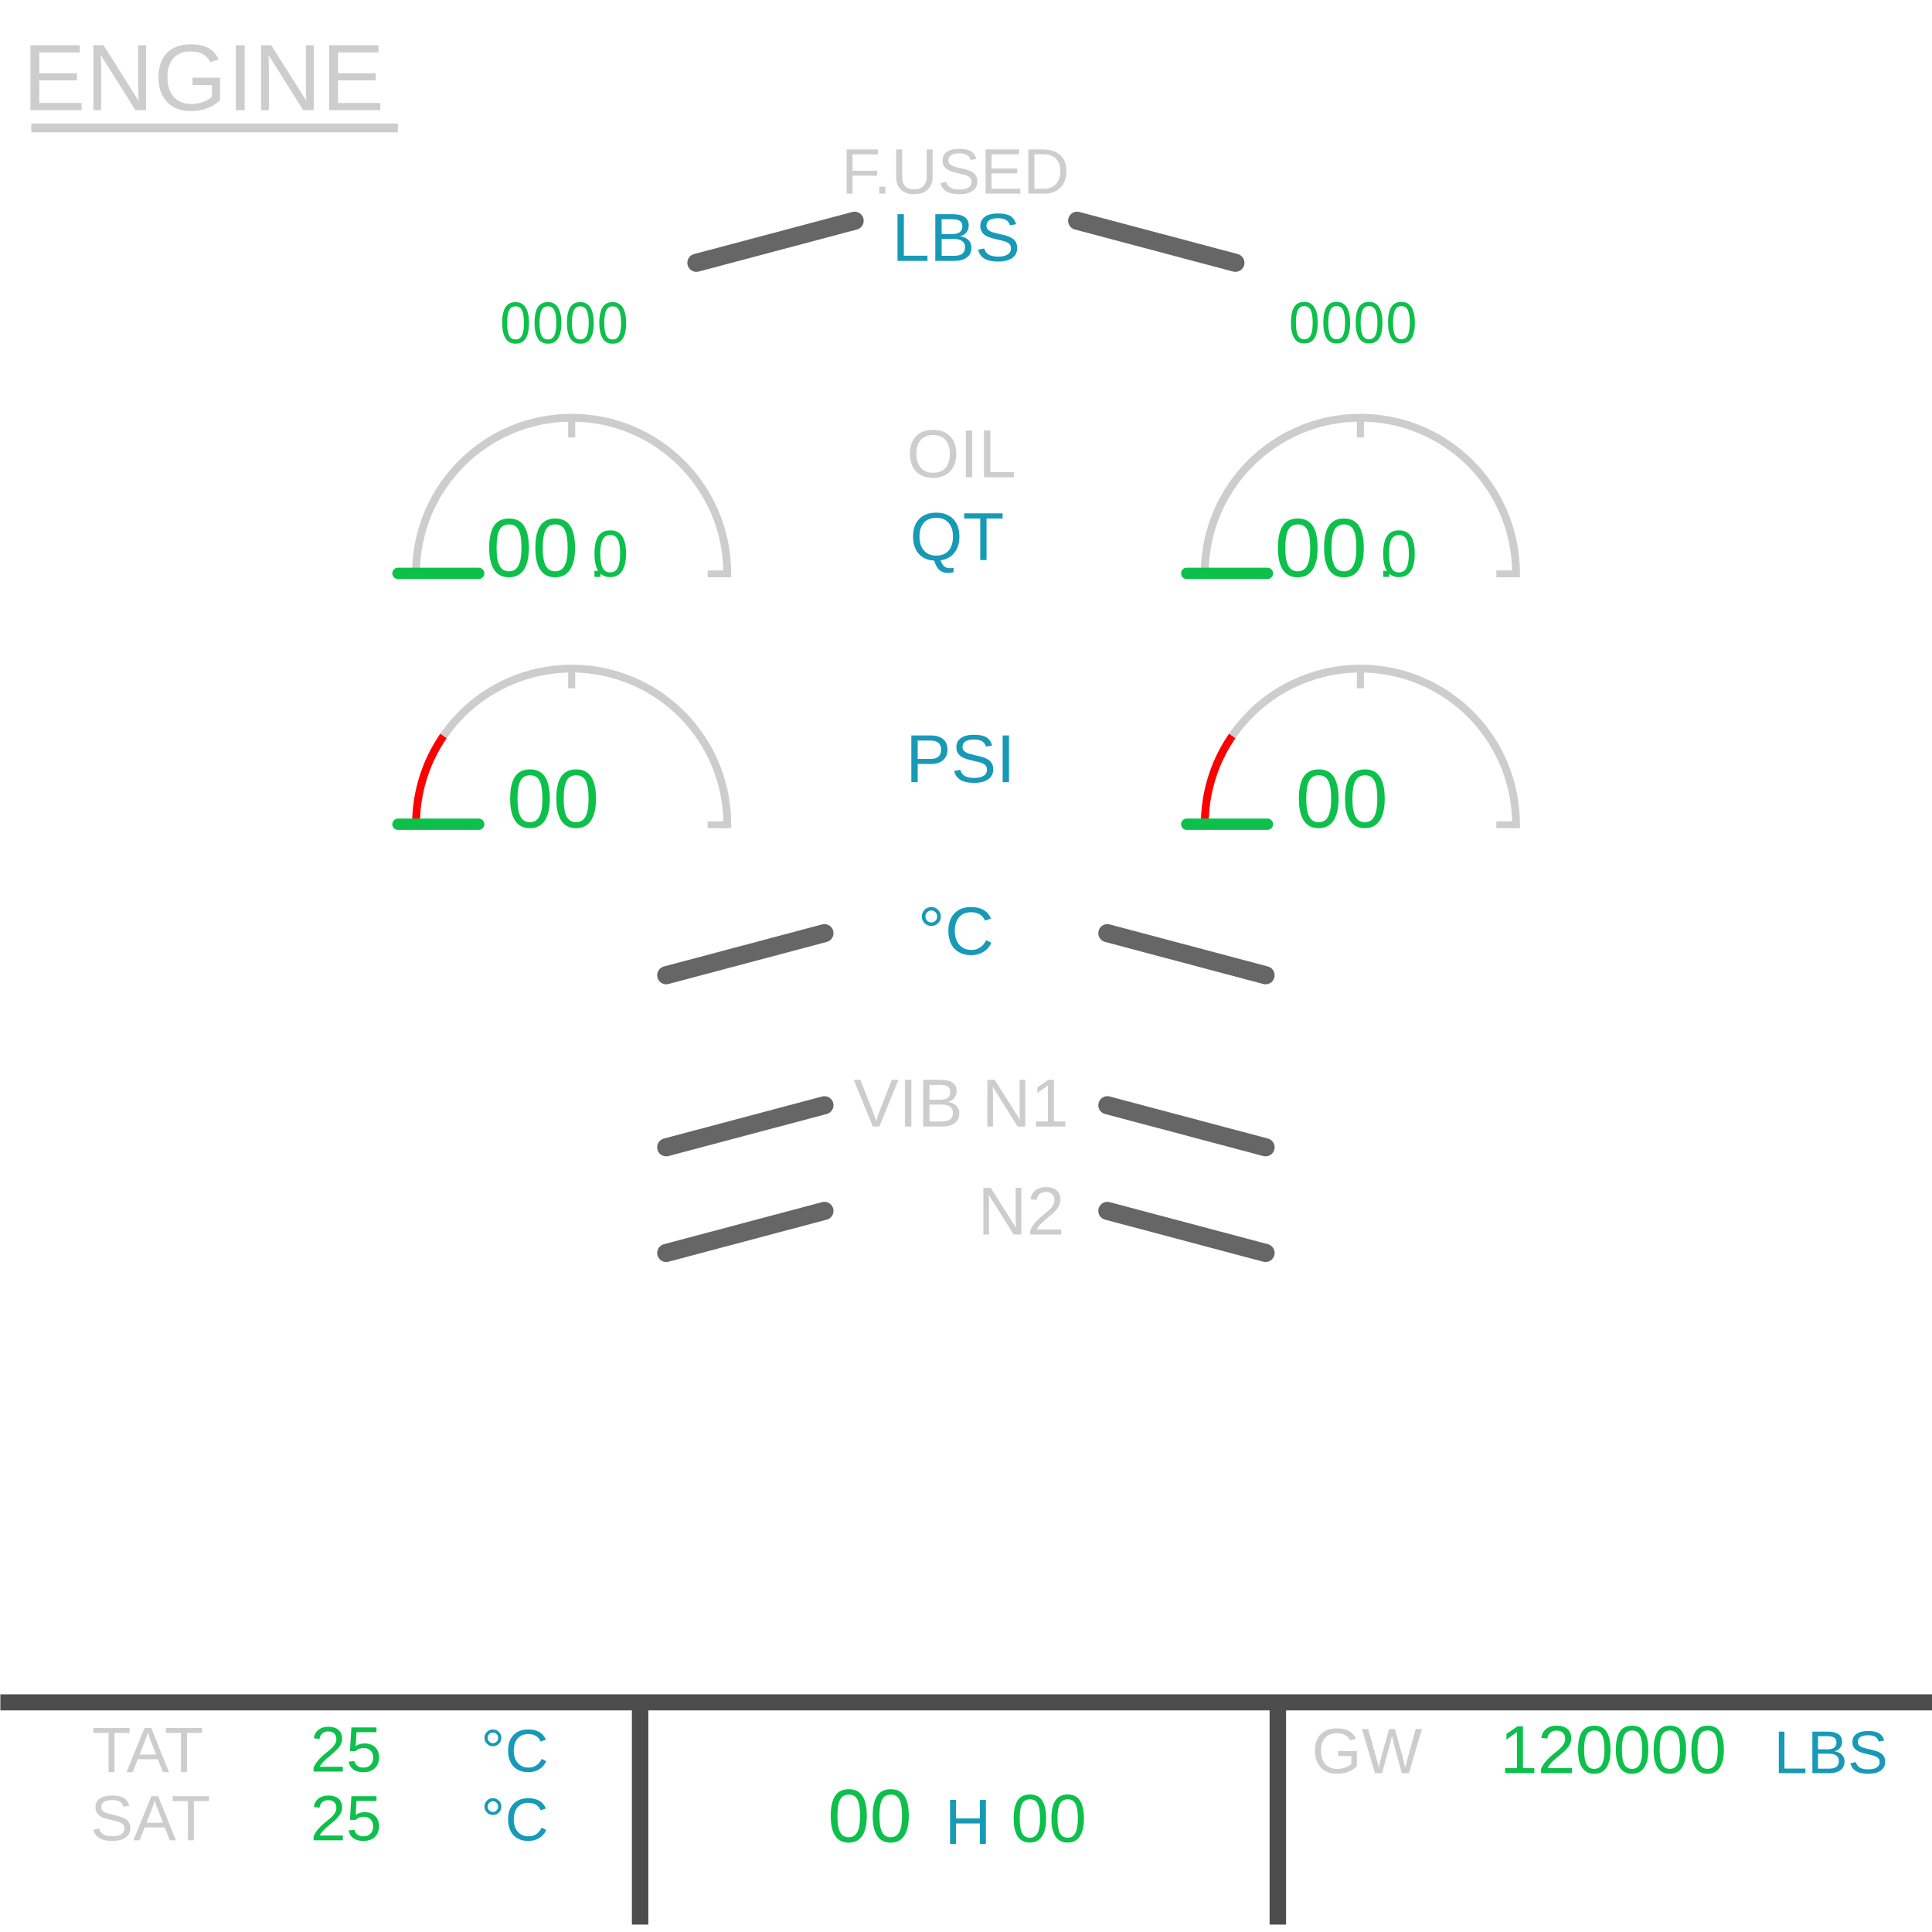
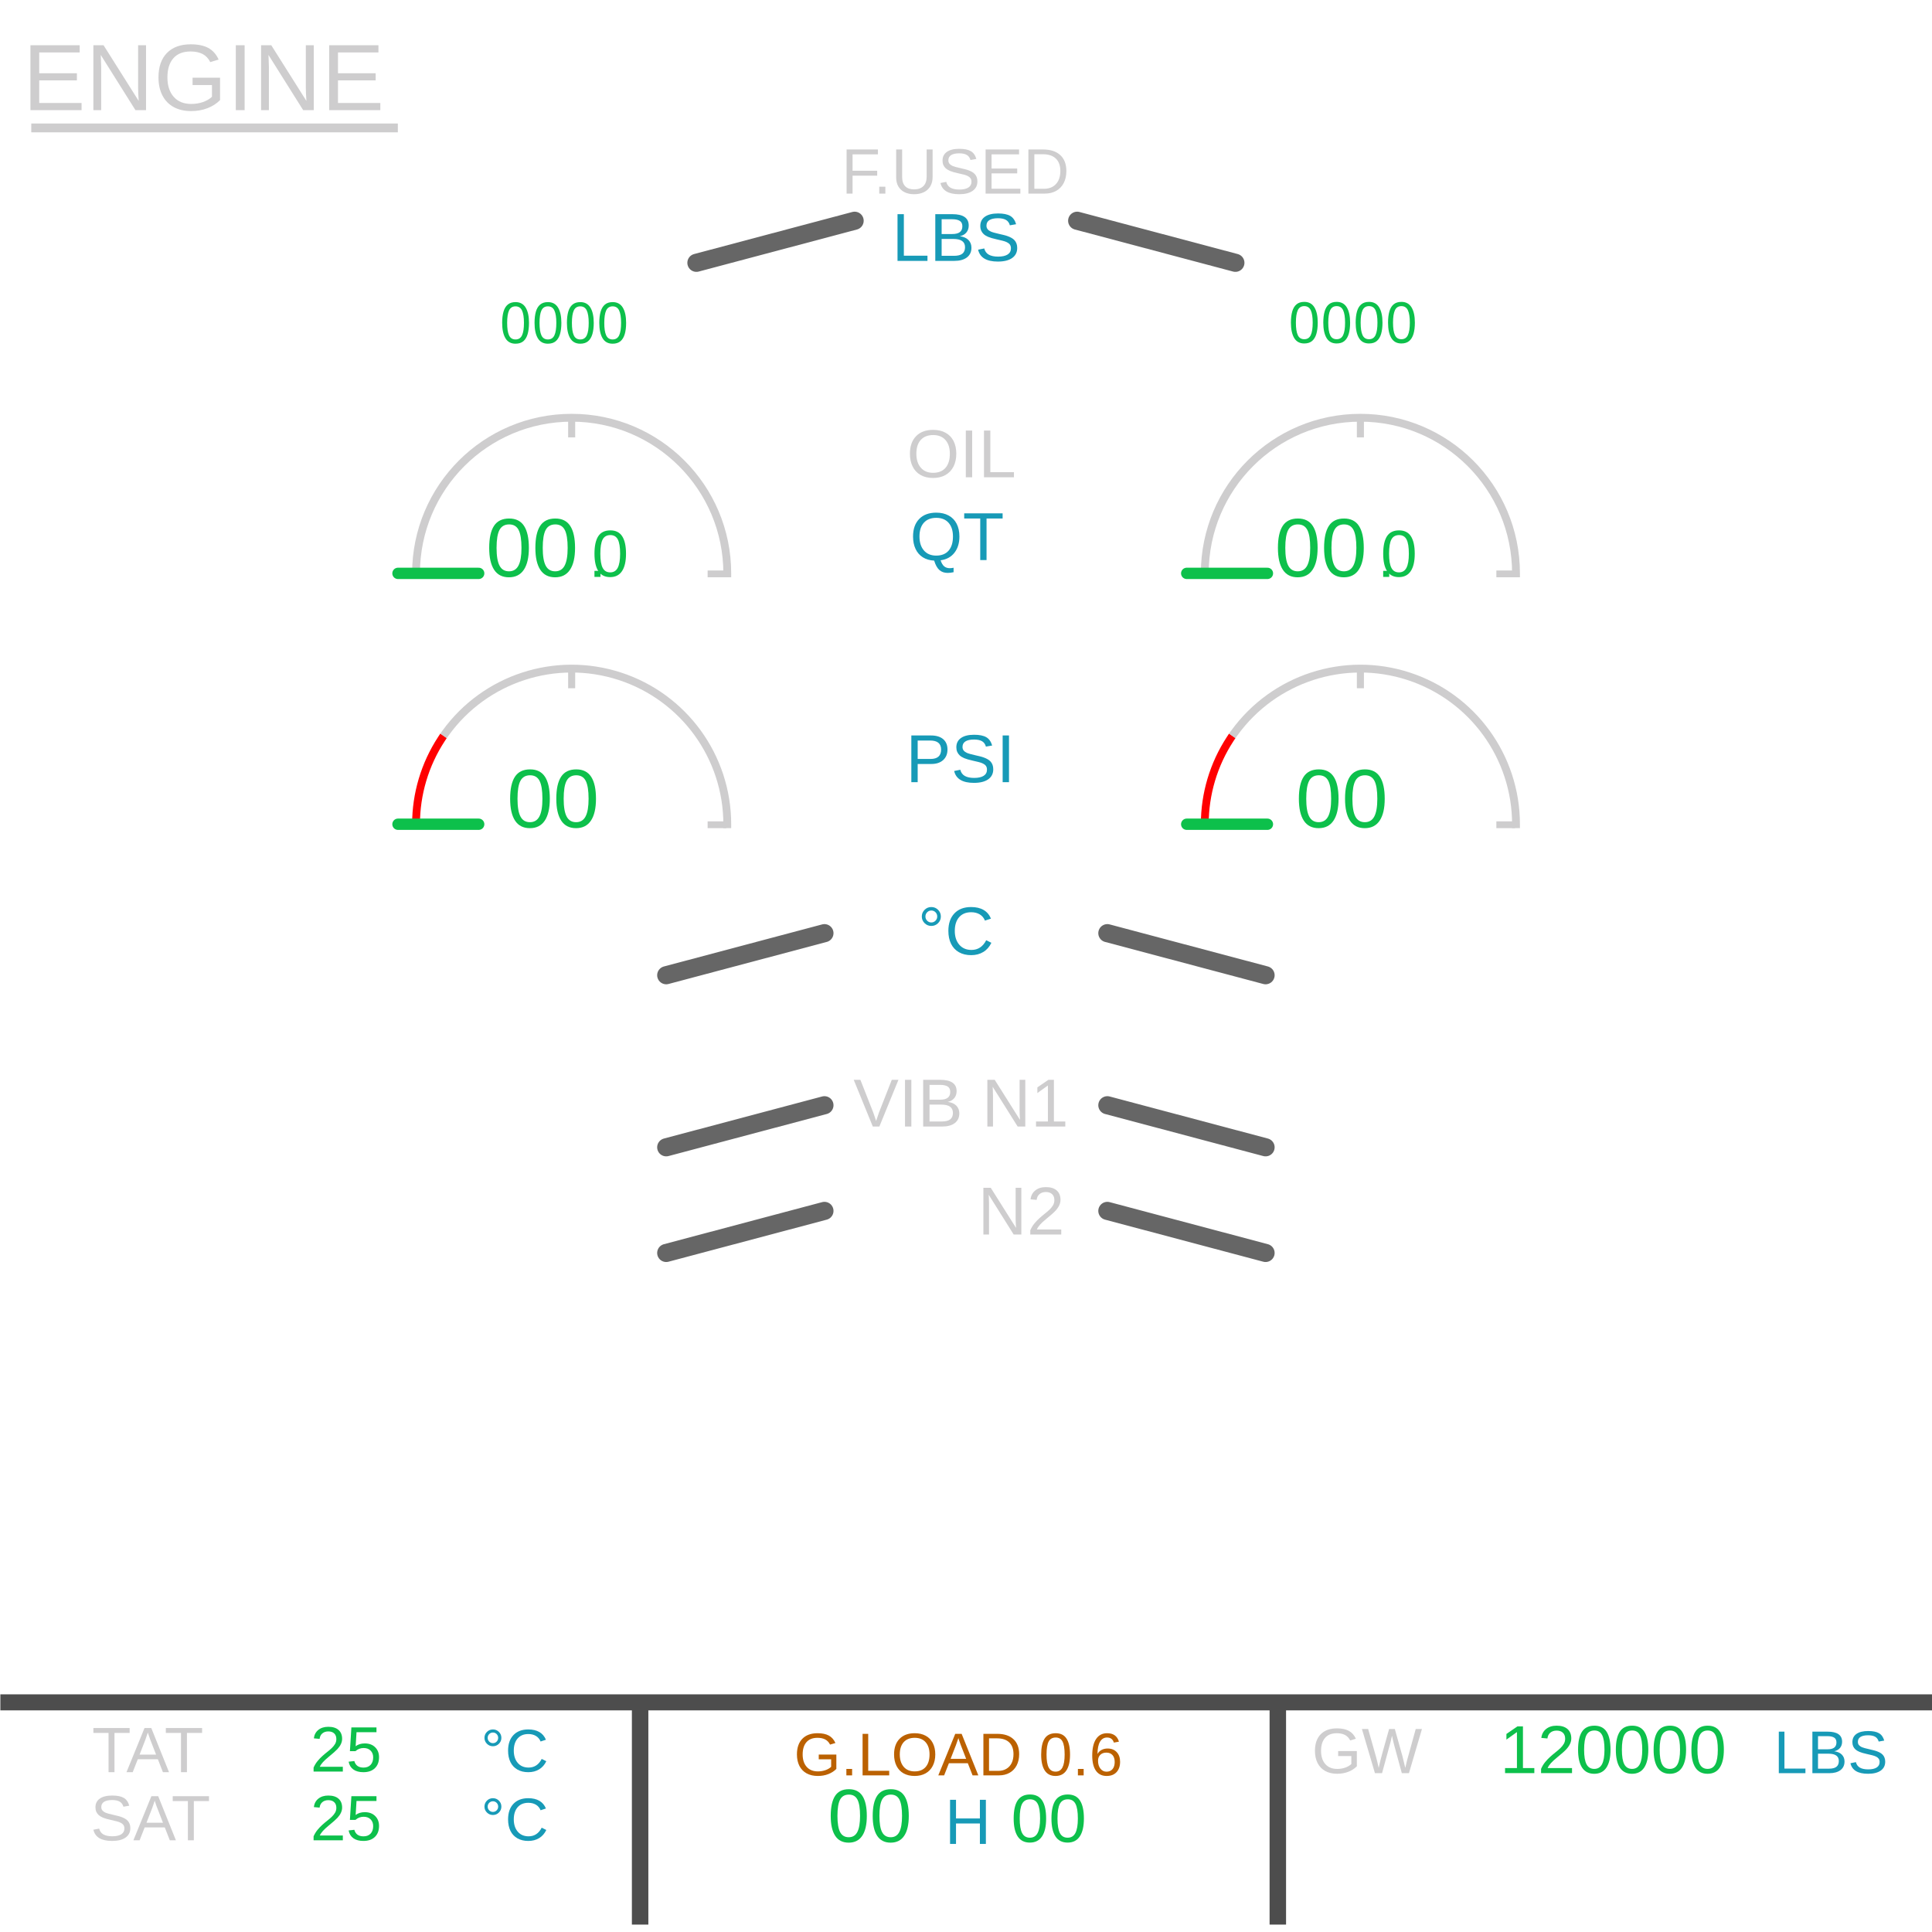
<svg xmlns="http://www.w3.org/2000/svg" width="1024pt" height="1024pt" viewBox="0 0 1024 1024" version="1.1" id="svg2">
  <defs id="defs373" />
  <g id="g913">
    <rect y="898.036" x="0.192" height="8.497" width="1023.902" id="rect3952" style="fill:#4d4d4d;fill-opacity:1" />
    <rect y="902.733" x="334.912" height="117.34" width="8.725" id="rect3956" style="fill:#4d4d4d;fill-opacity:1" />
    <rect style="fill:#4d4d4d;fill-opacity:1" id="rect4168" width="8.725" height="117.34" x="672.912" y="902.733" />
  </g>
  <text xml:space="preserve" style="font-style:normal;font-weight:normal;line-height:0%;font-family:'Liberation Sans';letter-spacing:0px;word-spacing:0px;fill:#179ab7;fill-opacity:1;stroke:none;stroke-width:1px;stroke-linecap:butt;stroke-linejoin:miter;stroke-opacity:1" x="500.752" y="977.318" id="text6232">
    <tspan id="tspan3726-1-4-5-7" x="500.752" y="977.318" style="font-style:normal;font-variant:normal;font-weight:normal;font-stretch:normal;font-size:34px;line-height:1.25;font-family:'Liberation Sans';-inkscape-font-specification:'Liberation Sans';fill:#179ab7;fill-opacity:1">H</tspan>
  </text>
  <text xml:space="preserve" style="font-style:normal;font-weight:normal;line-height:0%;font-family:'Liberation Sans';letter-spacing:0px;word-spacing:0px;fill:#179ab7;fill-opacity:1;stroke:none;stroke-width:1px;stroke-linecap:butt;stroke-linejoin:miter;stroke-opacity:1" x="254.868" y="938.986" id="text6233">
    <tspan id="tspan3726-1-4-5-3" x="254.868" y="938.986" style="font-style:normal;font-variant:normal;font-weight:normal;font-stretch:normal;font-size:32px;line-height:1.25;font-family:'Liberation Sans';-inkscape-font-specification:'Liberation Sans';fill:#179ab7;fill-opacity:1">°C</tspan>
  </text>
  <text xml:space="preserve" style="font-style:normal;font-weight:normal;line-height:0%;font-family:'Liberation Sans';letter-spacing:0px;word-spacing:0px;fill:#179ab7;fill-opacity:1;stroke:none;stroke-width:1px;stroke-linecap:butt;stroke-linejoin:miter;stroke-opacity:1" x="940.18" y="939.824" id="GW-weight-unit">
    <tspan id="tspan3726-1-4-5-7-7" x="940.18" y="939.824" style="font-style:normal;font-variant:normal;font-weight:normal;font-stretch:normal;font-size:32px;line-height:1.25;font-family:'Liberation Sans';-inkscape-font-specification:'Liberation Sans';fill:#179ab7;fill-opacity:1">LBS</tspan>
  </text>
  <text xml:space="preserve" style="font-style:normal;font-weight:normal;line-height:0%;font-family:'Liberation Sans';letter-spacing:0px;word-spacing:0px;fill:#000000;fill-opacity:1;stroke:none;stroke-width:1px;stroke-linecap:butt;stroke-linejoin:miter;stroke-opacity:1" x="695.25" y="939.804" id="text3912">
    <tspan id="tspan3914" x="695.25" y="939.804" style="font-style:normal;font-variant:normal;font-weight:normal;font-stretch:normal;font-size:34px;line-height:1.25;font-family:'Liberation Sans';-inkscape-font-specification:'Liberation Sans';fill:#cecdce">GW</tspan>
  </text>
  <text xml:space="preserve" style="font-style:normal;font-weight:normal;line-height:0%;font-family:'Liberation Sans';letter-spacing:0px;word-spacing:0px;fill:#000000;fill-opacity:1;stroke:none;stroke-width:1px;stroke-linecap:butt;stroke-linejoin:miter;stroke-opacity:1" x="48.732" y="939.298" id="text6235">
    <tspan id="tspan3914-9" x="48.732" y="939.298" style="font-style:normal;font-variant:normal;font-weight:normal;font-stretch:normal;font-size:34px;line-height:1.25;font-family:'Liberation Sans';-inkscape-font-specification:'Liberation Sans';fill:#cecdce">TAT</tspan>
  </text>
  <text xml:space="preserve" style="font-style:normal;font-weight:normal;line-height:0%;font-family:'Liberation Sans';letter-spacing:0px;word-spacing:0px;fill:#000000;fill-opacity:1;stroke:none;stroke-width:1px;stroke-linecap:butt;stroke-linejoin:miter;stroke-opacity:1" x="47.952" y="975.403" id="text6236">
    <tspan id="tspan3914-9-4" x="47.952" y="975.403" style="font-style:normal;font-variant:normal;font-weight:normal;font-stretch:normal;font-size:34px;line-height:1.25;font-family:'Liberation Sans';-inkscape-font-specification:'Liberation Sans';fill:#cecdce">SAT</tspan>
  </text>
  <text xml:space="preserve" style="font-style:normal;font-weight:normal;line-height:0%;font-family:'Liberation Sans';text-align:end;letter-spacing:0px;word-spacing:0px;text-anchor:end;fill:#000000;fill-opacity:1;stroke:none;stroke-width:1px;stroke-linecap:butt;stroke-linejoin:miter;stroke-opacity:1" x="212.326" y="938.966" id="TAT">
    <tspan id="tspan5151-5-7-1" x="212.326" y="938.966" style="font-style:normal;font-variant:normal;font-weight:normal;font-stretch:normal;font-size:34px;line-height:1.25;font-family:'Liberation Sans';-inkscape-font-specification:'Liberation Sans';text-align:end;text-anchor:end;fill:#0dc04b">25</tspan>
  </text>
  <text xml:space="preserve" style="font-style:normal;font-weight:normal;line-height:0%;font-family:'Liberation Sans';text-align:end;letter-spacing:0px;word-spacing:0px;text-anchor:end;fill:#000000;fill-opacity:1;stroke:none;stroke-width:1px;stroke-linecap:butt;stroke-linejoin:miter;stroke-opacity:1" x="212.326" y="975.404" id="SAT">
    <tspan id="tspan5151-5-7-1-0" x="212.326" y="975.404" style="font-style:normal;font-variant:normal;font-weight:normal;font-stretch:normal;font-size:34px;line-height:1.25;font-family:'Liberation Sans';-inkscape-font-specification:'Liberation Sans';text-align:end;text-anchor:end;fill:#0dc04b">25</tspan>
  </text>
  <text xml:space="preserve" style="font-style:normal;font-weight:normal;line-height:0%;font-family:'Liberation Sans';text-align:end;letter-spacing:0px;word-spacing:0px;text-anchor:end;fill:#000000;fill-opacity:1;stroke:none;stroke-width:1px;stroke-linecap:butt;stroke-linejoin:miter;stroke-opacity:1" x="925.09" y="939.785" id="GW">
    <tspan id="tspan5151-5-7-1-9" x="925.09" y="939.785" style="font-style:normal;font-variant:normal;font-weight:normal;font-stretch:normal;font-size:36px;line-height:1.25;font-family:'Liberation Sans';-inkscape-font-specification:'Liberation Sans';text-align:end;text-anchor:end;fill:#0dc04b">120000</tspan>
  </text>
  <text id="text4170" y="975.424" x="254.868" style="font-style:normal;font-weight:normal;line-height:0%;font-family:'Liberation Sans';letter-spacing:0px;word-spacing:0px;fill:#179ab7;fill-opacity:1;stroke:none;stroke-width:1px;stroke-linecap:butt;stroke-linejoin:miter;stroke-opacity:1" xml:space="preserve">
    <tspan style="font-style:normal;font-variant:normal;font-weight:normal;font-stretch:normal;font-size:32px;line-height:1.25;font-family:'Liberation Sans';-inkscape-font-specification:'Liberation Sans';fill:#179ab7;fill-opacity:1" y="975.424" x="254.868" id="tspan4172">°C</tspan>
  </text>
  <text id="UTCh" y="976.252" x="465.991" style="font-style:normal;font-weight:normal;line-height:0%;font-family:'Liberation Sans';text-align:center;letter-spacing:0px;word-spacing:0px;text-anchor:middle;fill:#000000;fill-opacity:1;stroke:none;stroke-width:1px;stroke-linecap:butt;stroke-linejoin:miter;stroke-opacity:1" xml:space="preserve">
    <tspan style="font-style:normal;font-variant:normal;font-weight:normal;font-stretch:normal;font-size:40px;line-height:1.25;font-family:'Liberation Sans';-inkscape-font-specification:'Liberation Sans';text-align:center;text-anchor:middle;fill:#0dc04b" y="976.252" x="465.991" id="tspan4176">00</tspan>
  </text>
  <text xml:space="preserve" style="font-style:normal;font-weight:normal;line-height:0%;font-family:'Liberation Sans';text-align:center;letter-spacing:0px;word-spacing:0px;text-anchor:middle;fill:#000000;fill-opacity:1;stroke:none;stroke-width:1px;stroke-linecap:butt;stroke-linejoin:miter;stroke-opacity:1" x="560.885" y="976.252" id="UTCm">
    <tspan id="tspan4180" x="560.885" y="976.252" style="font-style:normal;font-variant:normal;font-weight:normal;font-stretch:normal;font-size:36px;line-height:1.25;font-family:'Liberation Sans';-inkscape-font-specification:'Liberation Sans';text-align:center;text-anchor:middle;fill:#0dc04b">00</tspan>
+   </text>
+   <text xml:space="preserve" style="font-style:normal;font-weight:normal;line-height:0%;font-family:'Liberation Sans';text-align:center;letter-spacing:0px;word-spacing:0px;text-anchor:middle;fill:#000000;fill-opacity:1;stroke:none;stroke-width:1px;stroke-linecap:butt;stroke-linejoin:miter;stroke-opacity:1" x="512.932" y="940.985" id="GLoad">
+     <tspan id="tspan861" x="512.932" y="940.985" style="font-style:normal;font-variant:normal;font-weight:normal;font-stretch:normal;font-size:32px;line-height:1.25;font-family:'Liberation Sans';-inkscape-font-specification:'Liberation Sans';text-align:center;text-anchor:middle;fill:#bb6100;fill-opacity:1">G.LOAD 0.6</tspan>
  </text>
  <text xml:space="preserve" style="font-style:normal;font-weight:normal;line-height:0%;font-family:'Liberation Sans';letter-spacing:0px;word-spacing:0px;fill:#000000;fill-opacity:1;stroke:none;stroke-width:1px;stroke-linecap:butt;stroke-linejoin:miter;stroke-opacity:1" x="112.878" y="58.393" id="PageTitleENG">
    <tspan id="tspan3716" x="112.878" y="58.393" style="font-style:normal;font-variant:normal;font-weight:normal;font-stretch:normal;font-size:50px;line-height:1.25;font-family:'Liberation Sans';-inkscape-font-specification:'Liberation Sans';text-align:center;text-anchor:middle;fill:#cecdce">ENGINE</tspan>
  </text>
  <rect style="fill:#cecdce;fill-opacity:1" id="PageTitleENG2" width="194.295" height="4.678" x="16.575" y="65.461" />
  <text xml:space="preserve" style="font-style:normal;font-weight:normal;line-height:0%;font-family:'Liberation Sans';letter-spacing:0px;word-spacing:0px;fill:#000000;fill-opacity:1;stroke:none;stroke-width:1px;stroke-linecap:butt;stroke-linejoin:miter;stroke-opacity:1" x="511.372" y="102.61" id="text3720">
    <tspan id="tspan3722" x="511.372" y="102.61" style="font-style:normal;font-variant:normal;font-weight:normal;font-stretch:normal;font-size:34px;line-height:1.25;font-family:'Liberation Sans';-inkscape-font-specification:'Liberation Sans';text-align:center;text-anchor:middle;fill:#cecdce">F.USED</tspan>
  </text>
  <text xml:space="preserve" style="font-style:normal;font-weight:normal;line-height:0%;font-family:'Liberation Sans';letter-spacing:0px;word-spacing:0px;fill:#179ab7;fill-opacity:1;stroke:none;stroke-width:1px;stroke-linecap:butt;stroke-linejoin:miter;stroke-opacity:1" x="511.772" y="138.278" id="Fused-weight-unit">
    <tspan id="tspan3734" x="511.772" y="138.278" style="font-style:normal;font-variant:normal;font-weight:normal;font-stretch:normal;font-size:36px;line-height:1.25;font-family:'Liberation Sans';-inkscape-font-specification:'Liberation Sans';text-align:center;text-anchor:middle;fill:#179ab7;fill-opacity:1">LBS</tspan>
  </text>
  <text xml:space="preserve" style="font-style:normal;font-weight:normal;line-height:0%;font-family:'Liberation Sans';letter-spacing:0px;word-spacing:0px;fill:#179ab7;fill-opacity:1;stroke:none;stroke-width:1px;stroke-linecap:butt;stroke-linejoin:miter;stroke-opacity:1" x="486.434" y="505.889" id="text4945">
    <tspan id="tspan3726-1-4-5-3-5" x="486.434" y="505.889" style="font-style:normal;font-variant:normal;font-weight:normal;font-stretch:normal;font-size:36px;line-height:1.25;font-family:'Liberation Sans';-inkscape-font-specification:'Liberation Sans';fill:#179ab7;fill-opacity:1">°C</tspan>
  </text>
  <text xml:space="preserve" style="font-style:normal;font-weight:normal;line-height:0%;font-family:'Liberation Sans';letter-spacing:0px;word-spacing:0px;fill:#16699a;fill-opacity:1;stroke:none;stroke-width:1px;stroke-linecap:butt;stroke-linejoin:miter;stroke-opacity:1" x="514.361" y="597.088" id="text5432">
    <tspan id="tspan3726-1-4-5-3-5-2" x="514.361" y="597.088" style="font-style:normal;font-variant:normal;font-weight:normal;font-stretch:normal;font-size:36px;line-height:1.25;font-family:'Liberation Sans';-inkscape-font-specification:'Liberation Sans';text-align:center;text-anchor:middle;fill:#cecdce">VIB N1</tspan>
  </text>
  <text xml:space="preserve" style="font-style:normal;font-weight:normal;line-height:0%;font-family:'Liberation Sans';text-align:end;letter-spacing:0px;word-spacing:0px;text-anchor:end;fill:#000000;fill-opacity:1;stroke:none;stroke-width:1px;stroke-linecap:butt;stroke-linejoin:miter;stroke-opacity:1" x="546.273" y="654.329" id="text4425">
    <tspan id="tspan4427" x="546.273" y="654.329" style="font-size:36px;line-height:1.25;text-align:center;text-anchor:middle;fill:#cecdce">N2</tspan>
  </text>
  <text xml:space="preserve" style="font-style:normal;font-weight:normal;line-height:0%;font-family:'Liberation Sans';letter-spacing:0px;word-spacing:0px;fill:#179ab7;fill-opacity:1;stroke:none;stroke-width:1px;stroke-linecap:butt;stroke-linejoin:miter;stroke-opacity:1" x="480.076" y="414.577" id="text5112">
    <tspan id="tspan3726-1-4-5-3-5-9" x="480.076" y="414.577" style="font-style:normal;font-variant:normal;font-weight:normal;font-stretch:normal;font-size:36px;line-height:1.25;font-family:'Liberation Sans';-inkscape-font-specification:'Liberation Sans';fill:#179ab7;fill-opacity:1">PSI</tspan>
  </text>
  <text xml:space="preserve" style="font-style:normal;font-weight:normal;line-height:0%;font-family:'Liberation Sans';letter-spacing:0px;word-spacing:0px;fill:#179ab7;fill-opacity:1;stroke:none;stroke-width:1px;stroke-linecap:butt;stroke-linejoin:miter;stroke-opacity:1" x="482.232" y="296.856" id="text4949">
    <tspan id="tspan3726-1-4-5-3-5-9-4" x="482.232" y="296.856" style="font-style:normal;font-variant:normal;font-weight:normal;font-stretch:normal;font-size:36px;line-height:1.25;font-family:'Liberation Sans';-inkscape-font-specification:'Liberation Sans';fill:#179ab7;fill-opacity:1">QT</tspan>
  </text>
  <text xml:space="preserve" style="font-style:normal;font-weight:normal;line-height:0%;font-family:'Liberation Sans';text-align:center;letter-spacing:0px;word-spacing:0px;text-anchor:middle;fill:#000000;fill-opacity:1;stroke:none;stroke-width:1px;stroke-linecap:butt;stroke-linejoin:miter;stroke-opacity:1" x="500" y="284" id="text4476">
    <tspan id="tspan4478" x="505.625" y="284" style="font-size:32px;line-height:1.25"> </tspan>
  </text>
  <text xml:space="preserve" style="font-style:normal;font-weight:normal;line-height:0%;font-family:'Liberation Sans';letter-spacing:0px;word-spacing:0px;fill:#16699a;fill-opacity:1;stroke:none;stroke-width:1px;stroke-linecap:butt;stroke-linejoin:miter;stroke-opacity:1" x="480.577" y="252.976" id="text5116">
    <tspan id="tspan3726-1-4-5-3-5-9-4-4" x="480.577" y="252.976" style="font-style:normal;font-variant:normal;font-weight:normal;font-stretch:normal;font-size:36px;line-height:1.25;font-family:'Liberation Sans';-inkscape-font-specification:'Liberation Sans';fill:#cecdce">OIL</tspan>
  </text>
  <text xml:space="preserve" style="font-style:normal;font-weight:normal;line-height:0%;font-family:'Liberation Sans';text-align:end;letter-spacing:0px;word-spacing:0px;text-anchor:end;fill:#000000;fill-opacity:1;stroke:none;stroke-width:1px;stroke-linecap:butt;stroke-linejoin:miter;stroke-opacity:1" x="316.509" y="305.543" id="OilQT1">
    <tspan id="tspan5151-5" x="316.509" y="305.543" style="font-style:normal;font-variant:normal;font-weight:normal;font-stretch:normal;font-size:44px;line-height:1.25;font-family:'Liberation Sans';-inkscape-font-specification:'Liberation Sans';text-align:end;text-anchor:end;fill:#0dc04b">00</tspan>
  </text>
  <text id="OilQT1-decimal" y="305.543" x="328.44" style="font-style:normal;font-weight:normal;line-height:0%;font-family:'Liberation Sans';text-align:end;letter-spacing:0px;word-spacing:0px;text-anchor:end;fill:#000000;fill-opacity:1;stroke:none;stroke-width:1px;stroke-linecap:butt;stroke-linejoin:miter;stroke-opacity:1" xml:space="preserve">
    <tspan style="font-style:normal;font-variant:normal;font-weight:normal;font-stretch:normal;font-size:35px;line-height:1.25;font-family:'Liberation Sans';-inkscape-font-specification:'Liberation Sans';text-align:center;text-anchor:middle;fill:#0dc04b" y="305.543" x="328.44" id="tspan4640">0</tspan>
  </text>
  <rect style="color:#000000;clip-rule:nonzero;display:inline;overflow:visible;visibility:visible;opacity:1;isolation:auto;mix-blend-mode:normal;color-interpolation:sRGB;color-interpolation-filters:linearRGB;solid-color:#000000;solid-opacity:1;fill:#0dc04b;fill-opacity:1;fill-rule:nonzero;stroke:none;stroke-width:6.25;stroke-linecap:butt;stroke-linejoin:miter;stroke-miterlimit:4;stroke-dasharray:none;stroke-dashoffset:0;stroke-opacity:1;color-rendering:auto;image-rendering:auto;shape-rendering:auto;text-rendering:auto;enable-background:accumulate" id="rect4642" width="3.2" height="3.2" x="315.074" y="302.57" />
  <text xml:space="preserve" style="font-style:normal;font-weight:normal;line-height:0%;font-family:'Liberation Sans';text-align:end;letter-spacing:0px;word-spacing:0px;text-anchor:end;fill:#000000;fill-opacity:1;stroke:none;stroke-width:1px;stroke-linecap:butt;stroke-linejoin:miter;stroke-opacity:1" x="327.609" y="438.507" id="OilPSI1">
    <tspan id="tspan5151-5-8" x="327.609" y="438.507" style="font-style:normal;font-variant:normal;font-weight:normal;font-stretch:normal;font-size:44px;line-height:1.25;font-family:'Liberation Sans';-inkscape-font-specification:'Liberation Sans';text-align:end;text-anchor:end;fill:#0dc04b">00</tspan>
  </text>
  <text id="OilQT2" y="305.543" x="734.554" style="font-style:normal;font-weight:normal;line-height:0%;font-family:'Liberation Sans';text-align:end;letter-spacing:0px;word-spacing:0px;text-anchor:end;fill:#000000;fill-opacity:1;stroke:none;stroke-width:1px;stroke-linecap:butt;stroke-linejoin:miter;stroke-opacity:1" xml:space="preserve">
    <tspan style="font-style:normal;font-variant:normal;font-weight:normal;font-stretch:normal;font-size:44px;line-height:1.25;font-family:'Liberation Sans';-inkscape-font-specification:'Liberation Sans';text-align:end;text-anchor:end;fill:#0dc04b" y="305.543" x="734.554" id="tspan4799">00</tspan>
  </text>
  <text xml:space="preserve" style="font-style:normal;font-weight:normal;line-height:0%;font-family:'Liberation Sans';text-align:end;letter-spacing:0px;word-spacing:0px;text-anchor:end;fill:#000000;fill-opacity:1;stroke:none;stroke-width:1px;stroke-linecap:butt;stroke-linejoin:miter;stroke-opacity:1" x="746.484" y="305.543" id="OilQT2-decimal">
    <tspan id="tspan4803" x="746.484" y="305.543" style="font-style:normal;font-variant:normal;font-weight:normal;font-stretch:normal;font-size:35px;line-height:1.25;font-family:'Liberation Sans';-inkscape-font-specification:'Liberation Sans';text-align:center;text-anchor:middle;fill:#0dc04b">0</tspan>
  </text>
  <rect y="302.57" x="733.118" height="3.2" width="3.2" id="rect4805" style="color:#000000;clip-rule:nonzero;display:inline;overflow:visible;visibility:visible;opacity:1;isolation:auto;mix-blend-mode:normal;color-interpolation:sRGB;color-interpolation-filters:linearRGB;solid-color:#000000;solid-opacity:1;fill:#0dc04b;fill-opacity:1;fill-rule:nonzero;stroke:none;stroke-width:6.25;stroke-linecap:butt;stroke-linejoin:miter;stroke-miterlimit:4;stroke-dasharray:none;stroke-dashoffset:0;stroke-opacity:1;color-rendering:auto;image-rendering:auto;shape-rendering:auto;text-rendering:auto;enable-background:accumulate" />
  <text id="OilPSI2" y="438.507" x="745.653" style="font-style:normal;font-weight:normal;line-height:0%;font-family:'Liberation Sans';text-align:end;letter-spacing:0px;word-spacing:0px;text-anchor:end;fill:#000000;fill-opacity:1;stroke:none;stroke-width:1px;stroke-linecap:butt;stroke-linejoin:miter;stroke-opacity:1" xml:space="preserve">
    <tspan style="font-style:normal;font-variant:normal;font-weight:normal;font-stretch:normal;font-size:44px;line-height:1.25;font-family:'Liberation Sans';-inkscape-font-specification:'Liberation Sans';text-align:end;text-anchor:end;fill:#0dc04b" y="438.507" x="745.653" id="tspan4809">00</tspan>
  </text>
  <path style="fill:#999999;fill-opacity:1;fill-rule:evenodd;stroke:#666666;stroke-width:9.6;stroke-linecap:round;stroke-linejoin:miter;stroke-miterlimit:4;stroke-dasharray:none;stroke-opacity:1" d="m 369.11,139.292 83.863,-22.293" id="path4228" />
  <path id="path4230" d="m 654.781,139.292 -83.863,-22.293" style="fill:#999999;fill-opacity:1;fill-rule:evenodd;stroke:#666666;stroke-width:9.6;stroke-linecap:round;stroke-linejoin:miter;stroke-miterlimit:4;stroke-dasharray:none;stroke-opacity:1" />
  <path id="path4232" d="m 353.11,608.092 83.863,-22.293" style="fill:#999999;fill-opacity:1;fill-rule:evenodd;stroke:#666666;stroke-width:9.6;stroke-linecap:round;stroke-linejoin:miter;stroke-miterlimit:4;stroke-dasharray:none;stroke-opacity:1" />
  <path style="fill:#999999;fill-opacity:1;fill-rule:evenodd;stroke:#666666;stroke-width:9.6;stroke-linecap:round;stroke-linejoin:miter;stroke-miterlimit:4;stroke-dasharray:none;stroke-opacity:1" d="m 670.781,608.092 -83.863,-22.293" id="path4234" />
  <path style="fill:#999999;fill-opacity:1;fill-rule:evenodd;stroke:#666666;stroke-width:9.6;stroke-linecap:round;stroke-linejoin:miter;stroke-miterlimit:4;stroke-dasharray:none;stroke-opacity:1" d="m 353.11,664.092 83.863,-22.293" id="path4236" />
  <path id="path4238" d="m 670.781,664.092 -83.863,-22.293" style="fill:#999999;fill-opacity:1;fill-rule:evenodd;stroke:#666666;stroke-width:9.6;stroke-linecap:round;stroke-linejoin:miter;stroke-miterlimit:4;stroke-dasharray:none;stroke-opacity:1" />
  <path id="path4240" d="m 353.11,516.892 83.863,-22.293" style="fill:#999999;fill-opacity:1;fill-rule:evenodd;stroke:#666666;stroke-width:9.6;stroke-linecap:round;stroke-linejoin:miter;stroke-miterlimit:4;stroke-dasharray:none;stroke-opacity:1" />
  <path style="fill:#999999;fill-opacity:1;fill-rule:evenodd;stroke:#666666;stroke-width:9.6;stroke-linecap:round;stroke-linejoin:miter;stroke-miterlimit:4;stroke-dasharray:none;stroke-opacity:1" d="m 670.781,516.892 -83.863,-22.293" id="path4242" />
  <path style="fill:none;fill-opacity:1;fill-rule:nonzero;stroke:#cecdce;stroke-width:4.153;stroke-linecap:square;stroke-linejoin:miter;stroke-miterlimit:4;stroke-dasharray:none;stroke-opacity:1;paint-order:fill markers stroke" d="m 220.508,303.896 c 0,-45.553 36.928,-82.482 82.482,-82.482 45.553,0 82.482,36.928 82.482,82.482" id="OilQT1-scale" />
  <g id="OilQT1-scaletick" transform="matrix(1.0382,0,0,1.0382,-21.39304,-49.17481)" style="stroke:#cecdce;stroke-opacity:1">
    <path id="path4328" d="m 312.448,261.185 0,9.476" style="fill:none;stroke:#cecdce;stroke-width:3.6;stroke-linecap:butt;stroke-linejoin:miter;stroke-miterlimit:4;stroke-dasharray:none;stroke-opacity:1" />
    <path style="fill:none;stroke:#cecdce;stroke-width:3.6;stroke-linecap:butt;stroke-linejoin:miter;stroke-miterlimit:4;stroke-dasharray:none;stroke-opacity:1" d="m 233.556,340.277 9.476,0" id="path4336" />
    <path style="fill:none;stroke:#cecdce;stroke-width:3.468;stroke-linecap:butt;stroke-linejoin:miter;stroke-miterlimit:4;stroke-dasharray:none;stroke-opacity:1" d="m 391.339,340.344 -9.476,0" id="path4338" />
  </g>
  <path id="OilQT1-needle" d="m 210.935,303.897 42.779,0" style="fill:#001104;fill-opacity:0.329;stroke:#0dc04b;stroke-width:6;stroke-linecap:round;stroke-linejoin:miter;stroke-miterlimit:4;stroke-dasharray:none;stroke-opacity:1" />
  <path style="fill:none;fill-opacity:1;fill-rule:nonzero;stroke:#cecdce;stroke-width:4.153;stroke-linecap:square;stroke-linejoin:miter;stroke-miterlimit:4;stroke-dasharray:none;stroke-opacity:1;paint-order:fill markers stroke" d="m 638.556,303.896 c 0,-45.553 36.928,-82.482 82.482,-82.482 45.553,0 82.482,36.928 82.482,82.482" id="OilQT2-scale" />
  <g style="stroke:#cecdce;stroke-opacity:1" transform="matrix(1.0382,0,0,1.0382,396.6542,-49.17481)" id="OilQT2-scaletick">
    <path style="fill:none;stroke:#cecdce;stroke-width:3.6;stroke-linecap:butt;stroke-linejoin:miter;stroke-miterlimit:4;stroke-dasharray:none;stroke-opacity:1" d="m 312.448,261.185 0,9.476" id="path4224" />
    <path id="path4226" d="m 233.556,340.277 9.476,0" style="fill:none;stroke:#cecdce;stroke-width:3.6;stroke-linecap:butt;stroke-linejoin:miter;stroke-miterlimit:4;stroke-dasharray:none;stroke-opacity:1" />
    <path id="path4229" d="m 391.339,340.344 -9.476,0" style="fill:none;stroke:#cecdce;stroke-width:3.468;stroke-linecap:butt;stroke-linejoin:miter;stroke-miterlimit:4;stroke-dasharray:none;stroke-opacity:1" />
  </g>
  <path style="fill:#001104;fill-opacity:0.329;stroke:#0dc04b;stroke-width:6;stroke-linecap:round;stroke-linejoin:miter;stroke-miterlimit:4;stroke-dasharray:none;stroke-opacity:1" d="m 628.982,303.897 42.779,0" id="OilQT2-needle" />
  <path style="fill:none;fill-opacity:1;fill-rule:nonzero;stroke:#ff0000;stroke-width:4.153;stroke-linecap:square;stroke-linejoin:miter;stroke-miterlimit:4;stroke-dasharray:none;stroke-opacity:1;paint-order:fill markers stroke" d="m 220.508,436.86 c 0,-16.037 4.675,-31.725 13.452,-45.146" id="OilPSI1-scale2" />
  <path style="fill:none;fill-opacity:1;fill-rule:nonzero;stroke:#cecdce;stroke-width:4.153;stroke-linecap:square;stroke-linejoin:miter;stroke-miterlimit:4;stroke-dasharray:none;stroke-opacity:1;paint-order:fill markers stroke" d="m 236.261,388.379 c 21.003,-28.909 58.233,-41.005 92.217,-29.963 33.984,11.042 56.993,42.712 56.993,78.445" id="OilPSI1-scale" />
  <g style="stroke:#cecdce;stroke-opacity:1" transform="matrix(1.0382,0,0,1.0382,-21.39304,83.78922)" id="OilPSI1-scaletick">
    <path style="fill:none;stroke:#cecdce;stroke-width:3.6;stroke-linecap:butt;stroke-linejoin:miter;stroke-miterlimit:4;stroke-dasharray:none;stroke-opacity:1" d="m 312.448,261.185 0,9.476" id="path4237" />
    <path id="path4239" d="m 233.556,340.277 9.476,0" style="fill:none;stroke:#ff0000;stroke-width:3.6;stroke-linecap:butt;stroke-linejoin:miter;stroke-miterlimit:4;stroke-dasharray:none;stroke-opacity:1" />
    <path id="path4241" d="m 391.339,340.344 -9.476,0" style="fill:none;stroke:#cecdce;stroke-width:3.468;stroke-linecap:butt;stroke-linejoin:miter;stroke-miterlimit:4;stroke-dasharray:none;stroke-opacity:1" />
  </g>
  <path style="fill:#001104;fill-opacity:0.329;stroke:#0dc04b;stroke-width:6;stroke-linecap:round;stroke-linejoin:miter;stroke-miterlimit:4;stroke-dasharray:none;stroke-opacity:1" d="m 210.935,436.861 42.779,0" id="OilPSI1-needle" />
  <path style="fill:none;fill-opacity:1;fill-rule:nonzero;stroke:#ff0000;stroke-width:4.153;stroke-linecap:square;stroke-linejoin:miter;stroke-miterlimit:4;stroke-dasharray:none;stroke-opacity:1;paint-order:fill markers stroke" d="m 638.556,436.86 c 0,-16.037 4.675,-31.725 13.452,-45.146" id="OilPSI2-scale2" />
  <path style="fill:none;fill-opacity:1;fill-rule:nonzero;stroke:#cecdce;stroke-width:4.153;stroke-linecap:square;stroke-linejoin:miter;stroke-miterlimit:4;stroke-dasharray:none;stroke-opacity:1;paint-order:fill markers stroke" d="m 654.308,388.379 c 21.003,-28.909 58.233,-41.005 92.217,-29.963 33.984,11.042 56.993,42.712 56.993,78.445" id="OilPSI2-scale" />
  <g id="OilPSI2-scaletick" transform="matrix(1.0382,0,0,1.0382,396.6542,83.78922)" style="stroke:#cecdce;stroke-opacity:1">
    <path id="path4255" d="m 312.448,261.185 0,9.476" style="fill:none;stroke:#cecdce;stroke-width:3.6;stroke-linecap:butt;stroke-linejoin:miter;stroke-miterlimit:4;stroke-dasharray:none;stroke-opacity:1" />
    <path style="fill:none;stroke:#ff0000;stroke-width:3.6;stroke-linecap:butt;stroke-linejoin:miter;stroke-miterlimit:4;stroke-dasharray:none;stroke-opacity:1" d="m 233.556,340.277 9.476,0" id="path4257" />
    <path style="fill:none;stroke:#cecdce;stroke-width:3.468;stroke-linecap:butt;stroke-linejoin:miter;stroke-miterlimit:4;stroke-dasharray:none;stroke-opacity:1" d="m 391.339,340.344 -9.476,0" id="path4259" />
  </g>
  <path id="OilPSI2-needle" d="m 628.982,436.861 42.779,0" style="fill:#001104;fill-opacity:0.329;stroke:#0dc04b;stroke-width:6;stroke-linecap:round;stroke-linejoin:miter;stroke-miterlimit:4;stroke-dasharray:none;stroke-opacity:1" />
  <text xml:space="preserve" style="font-style:normal;font-weight:normal;font-size:12px;line-height:0%;font-family:sans-serif;letter-spacing:0px;word-spacing:0px;fill:#0dc04b;fill-opacity:1;stroke:none;stroke-width:0.75" x="264.691" y="181.873" id="FUEL-used-1">
    <tspan id="tspan5830-5-2" x="264.691" y="181.873" style="font-size:30px;line-height:1.25;fill:#0dc04b;fill-opacity:1;stroke-width:0.75">0000</tspan>
  </text>
  <text xml:space="preserve" style="font-style:normal;font-weight:normal;font-size:12px;line-height:0%;font-family:sans-serif;letter-spacing:0px;word-spacing:0px;fill:#0dc04b;fill-opacity:1;stroke:none;stroke-width:0.75" x="682.742" y="181.749" id="FUEL-used-2">
    <tspan id="tspan5830" x="682.742" y="181.749" style="font-size:30px;line-height:1.25;fill:#0dc04b;fill-opacity:1;stroke-width:0.75">0000</tspan>
  </text>
</svg>
